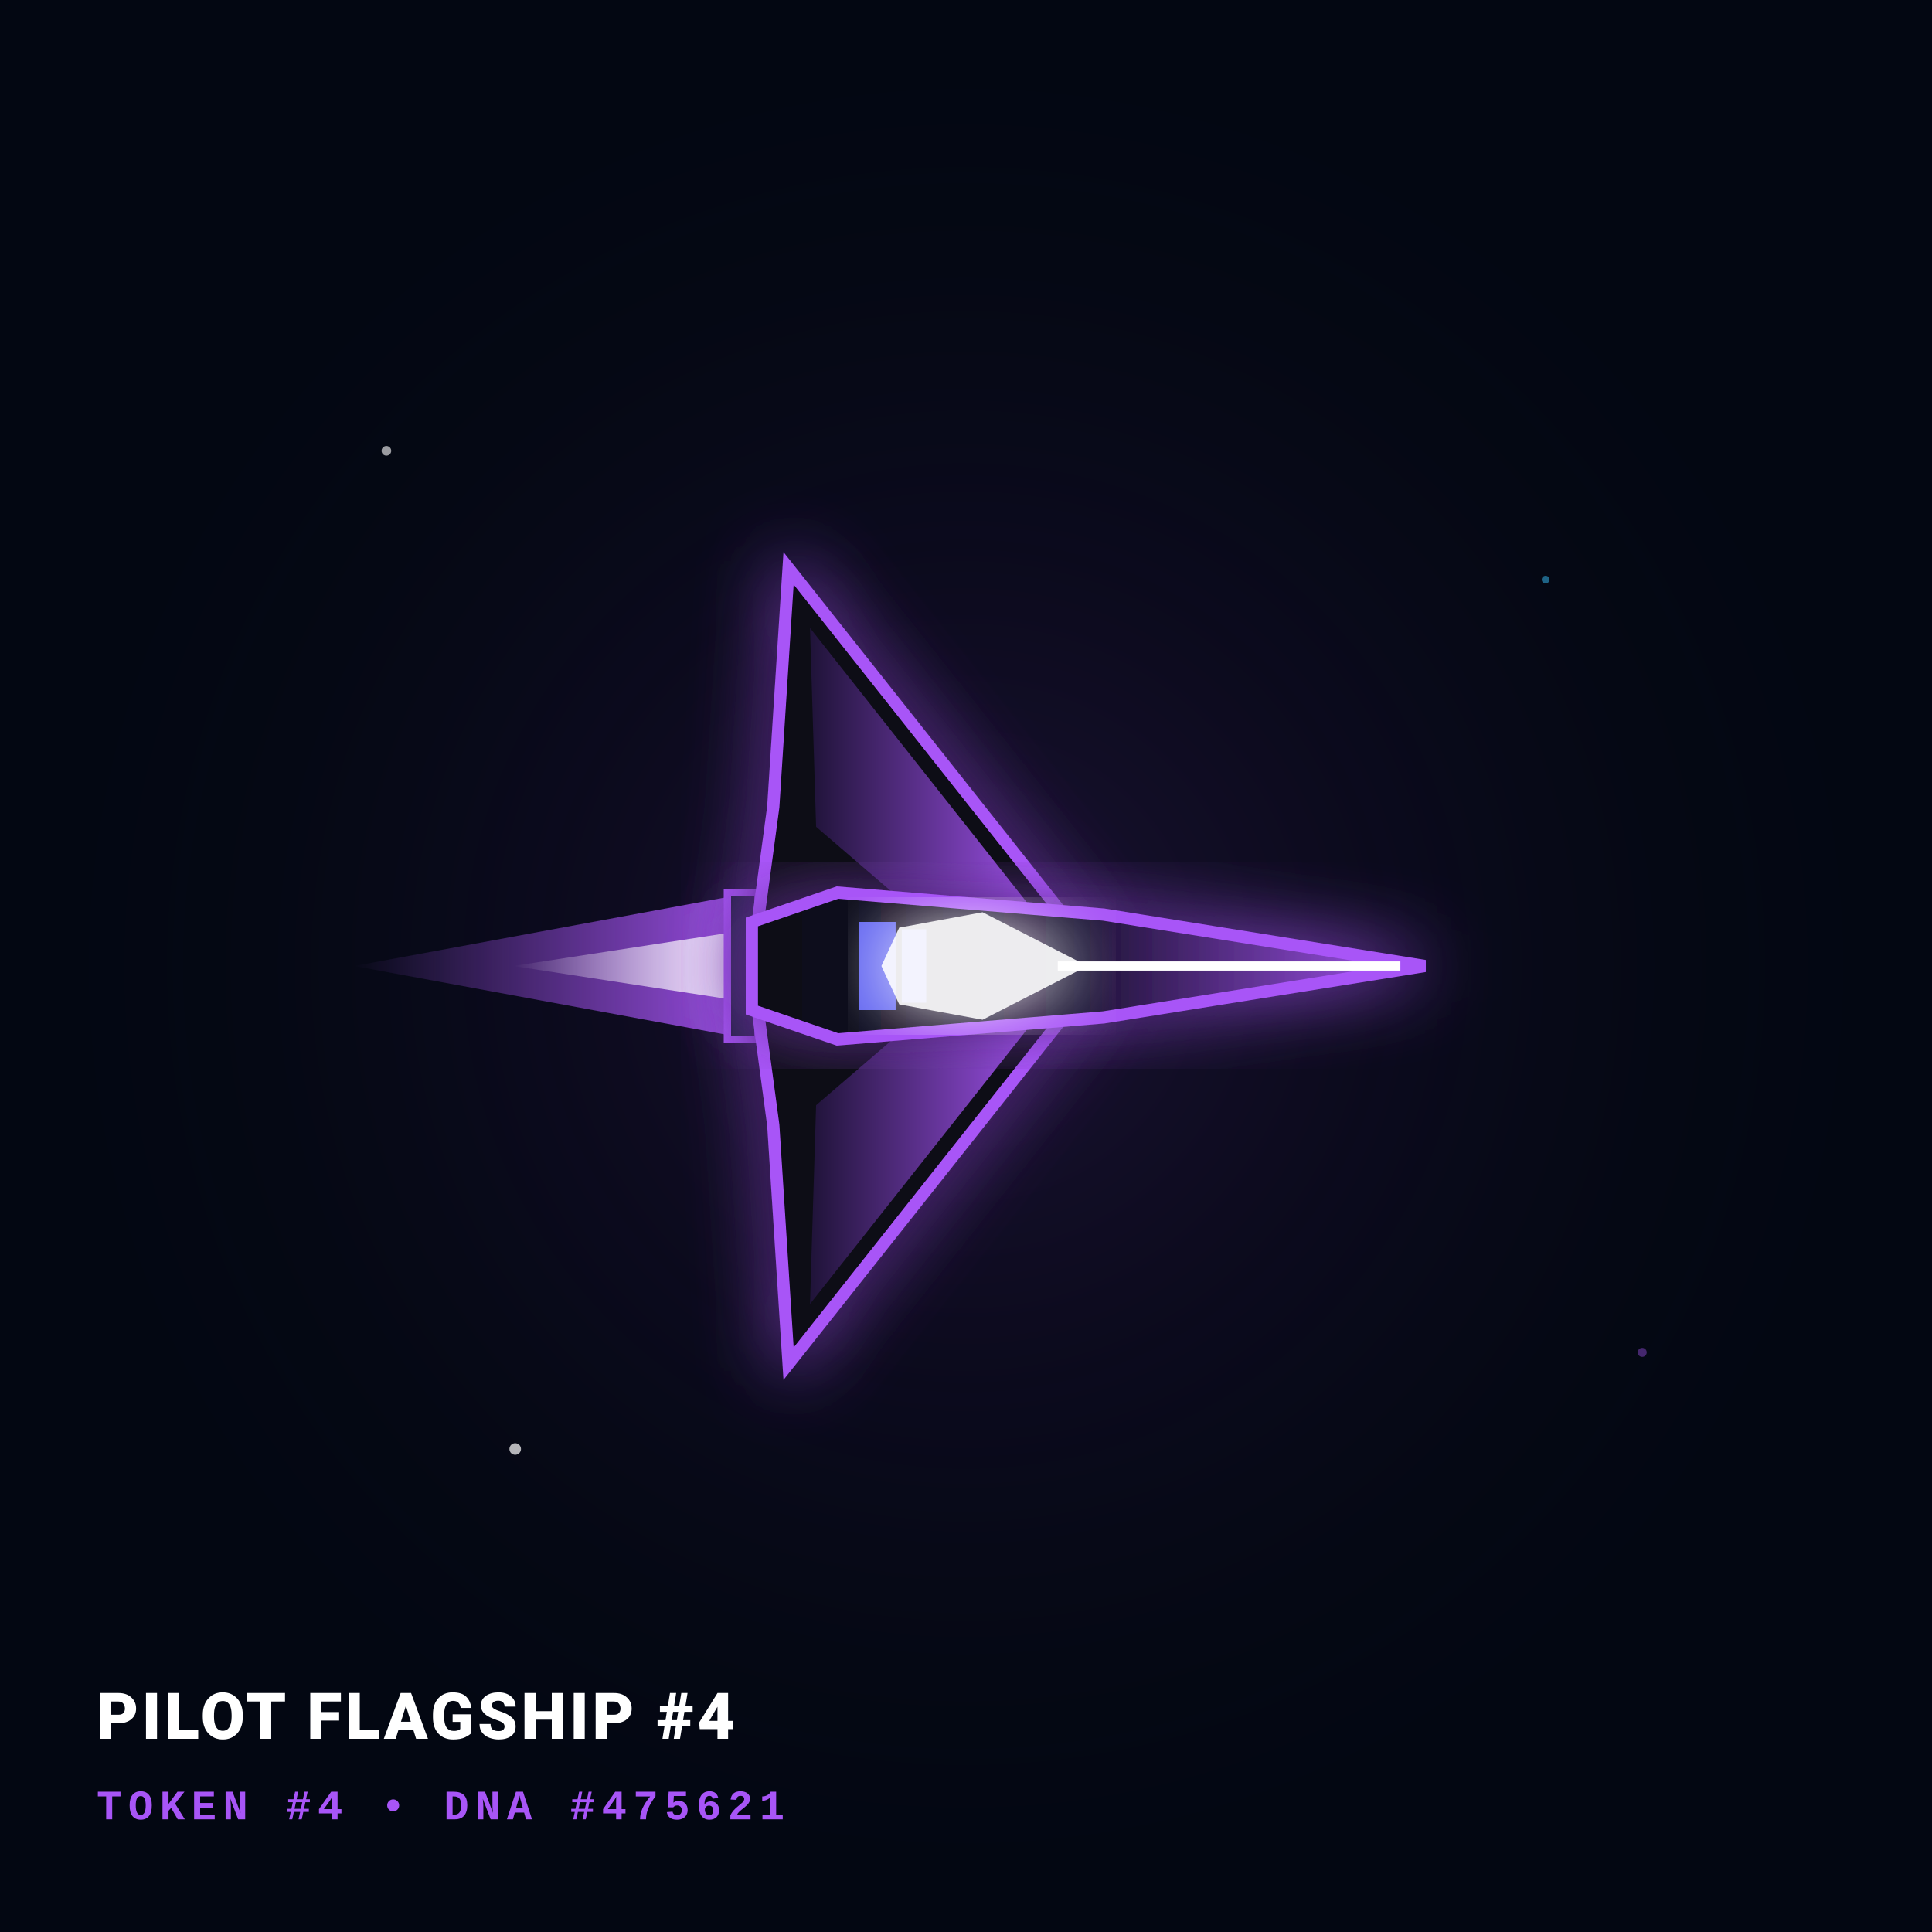
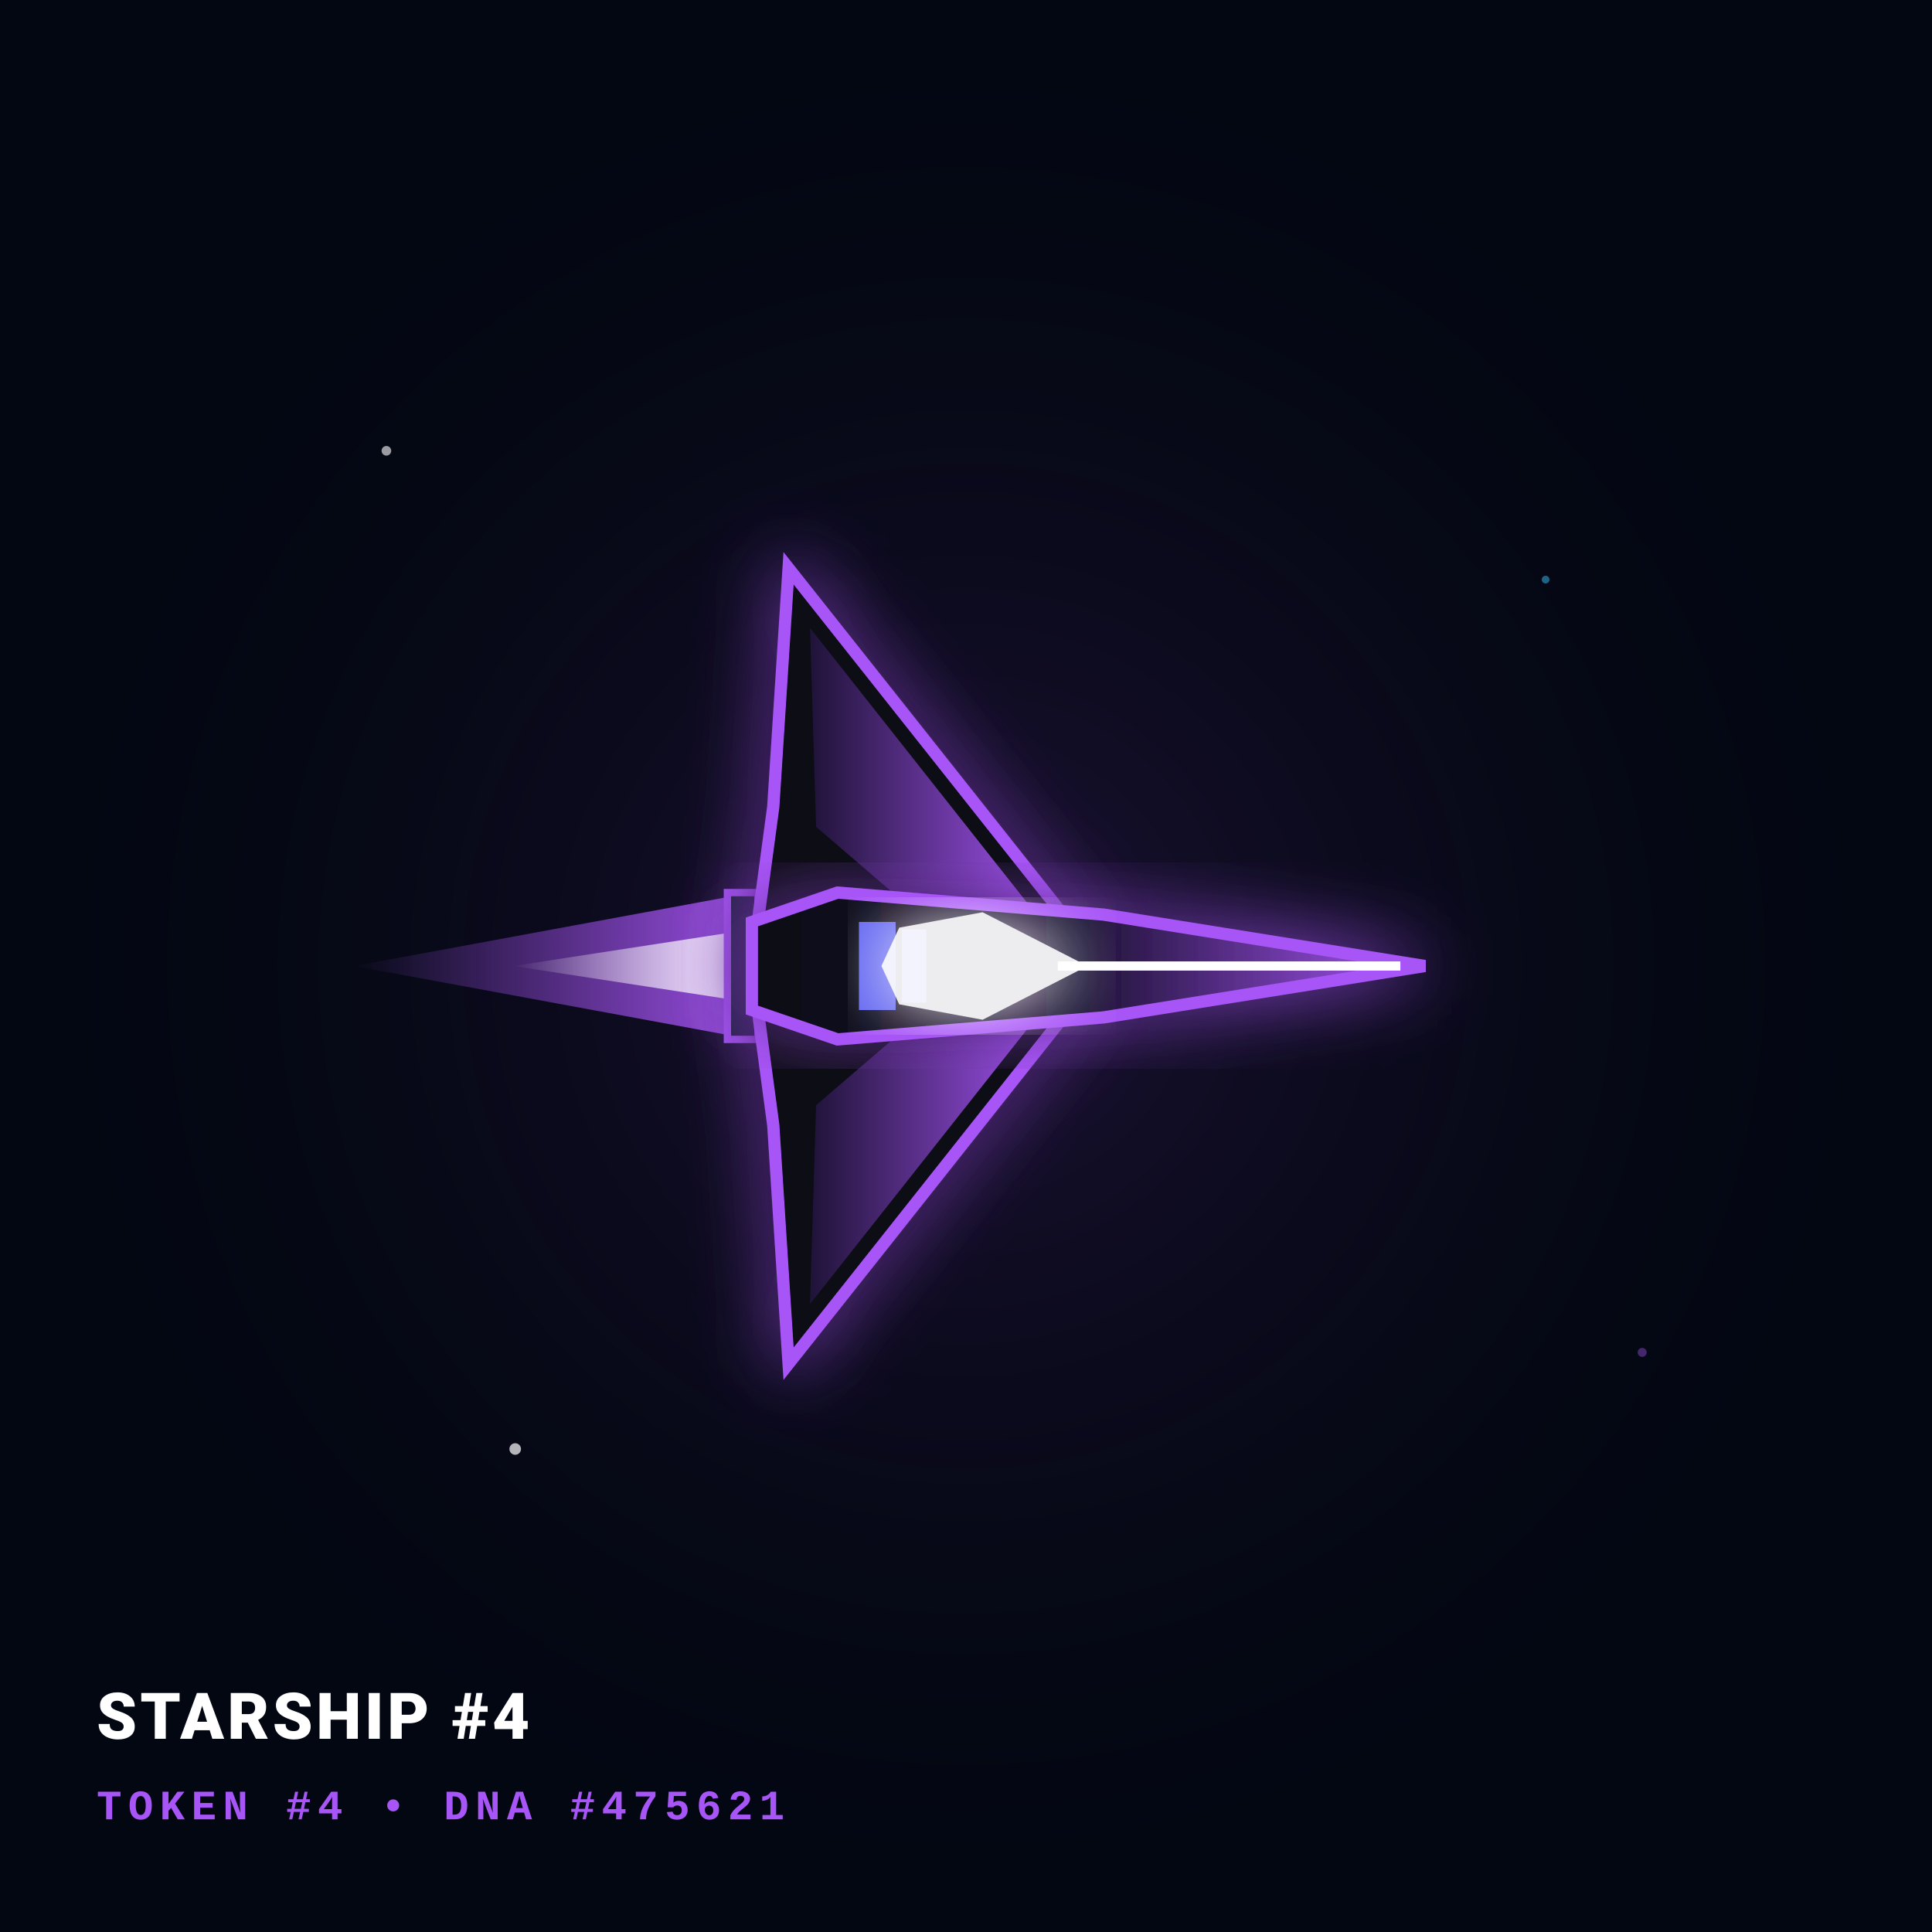
<svg xmlns="http://www.w3.org/2000/svg" viewBox="0 0 600 600" width="600" height="600">
  <defs>
    <radialGradient id="spaceGlow" cx="50%" cy="50%" r="50%">
      <stop offset="0%" stop-color="#a855f7" stop-opacity="0.15" />
      <stop offset="100%" stop-color="#02040a" stop-opacity="0" />
    </radialGradient>
    <linearGradient id="hullGrad" x1="0%" y1="0%" x2="100%" y2="0%">
      <stop offset="0%" stop-color="#090714" />
      <stop offset="50%" stop-color="#1f1338" />
      <stop offset="100%" stop-color="#a855f7" />
    </linearGradient>
    <linearGradient id="wingGrad" x1="0%" y1="0%" x2="100%" y2="0%">
      <stop offset="0%" stop-color="#1f1338" />
      <stop offset="100%" stop-color="#a855f7" />
    </linearGradient>
    <linearGradient id="flameGrad" x1="100%" y1="0%" x2="0%" y2="0%">
      <stop offset="0%" stop-color="#a855f7" stop-opacity="0.9" />
      <stop offset="100%" stop-color="#a855f7" stop-opacity="0" />
    </linearGradient>
    <linearGradient id="coreFlameGrad" x1="100%" y1="0%" x2="0%" y2="0%">
      <stop offset="0%" stop-color="#ffffff" stop-opacity="1" />
      <stop offset="100%" stop-color="#ffffff" stop-opacity="0" />
    </linearGradient>
    <filter id="neonGlow" x="-20%" y="-20%" width="140%" height="140%">
      <feGaussianBlur stdDeviation="6" result="blur" />
      <feMerge>
        <feMergeNode in="blur" />
        <feMergeNode in="SourceGraphic" />
      </feMerge>
    </filter>
  </defs>
  <rect width="100%" height="100%" fill="#030712" />
  <rect width="100%" height="100%" fill="url(#spaceGlow)" />
  <circle cx="120" cy="140" r="1.5" fill="#ffffff" opacity="0.6" />
  <circle cx="480" cy="180" r="1.2" fill="#38bdf8" opacity="0.5" />
  <circle cx="160" cy="450" r="1.8" fill="#ffffff" opacity="0.7" />
  <circle cx="510" cy="420" r="1.4" fill="#a855f7" opacity="0.4" />
  <g transform="translate(300, 300) scale(1.9)">
    <polygon points="-35,-12 -100,0 -35,12" fill="url(#flameGrad)" />
    <polygon points="-35,-6 -74,0 -35,6" fill="url(#coreFlameGrad)" />
    <rect x="-39" y="-12" width="5" height="24" fill="#0f172a" stroke="#a855f7" stroke-width="1.2" />
    <polygon points="22.5,0 -29,-65 -31.5,-26 -35,0 -31.5,26 -29,65" fill="#090714" stroke="#a855f7" stroke-width="2" filter="url(#neonGlow)" />
    <polygon points="15,-4 -25.5,-55.25 -24.5,-22.75 -5,-6" fill="url(#wingGrad)" />
    <polygon points="15,4 -25.5,55.25 -24.5,22.75 -5,6" fill="url(#wingGrad)" />
    <polygon points="75,0 22.5,-8.4 -21,-12 -35,-7.2 -35,7.2 -21,12 22.5,8.4" fill="url(#hullGrad)" stroke="#a855f7" stroke-width="2" filter="url(#neonGlow)" />
    <line x1="71" y1="0" x2="15" y2="0" stroke="#ffffff" stroke-width="1.5" />
    <rect x="-17.5" y="-7.2" width="6" height="14.4" fill="#6366f1" />
    <rect x="-10.5" y="-6" width="4" height="12" fill="#6366f1" />
    <polygon points="18.2,0 2.6,-8 -10.4,-5.6 -13,0 -10.4,5.6 2.6,8" fill="#ffffff" stroke="#ffffff" stroke-width="1.5" opacity="0.92" filter="url(#neonGlow)" />
  </g>
-   <text x="30" y="540" font-family="'Segoe UI', Roboto, sans-serif" font-weight="900" font-size="20" fill="#ffffff" letter-spacing="1">PILOT FLAGSHIP #4</text>
+   <text x="30" y="540" font-family="'Segoe UI', Roboto, sans-serif" font-weight="900" font-size="20" fill="#ffffff" letter-spacing="1">STARSHIP #4</text>
  <text x="30" y="565" font-family="'Courier New', monospace" font-weight="700" font-size="13" fill="#a855f7" letter-spacing="2">TOKEN #4 • DNA #475621</text>
</svg>
